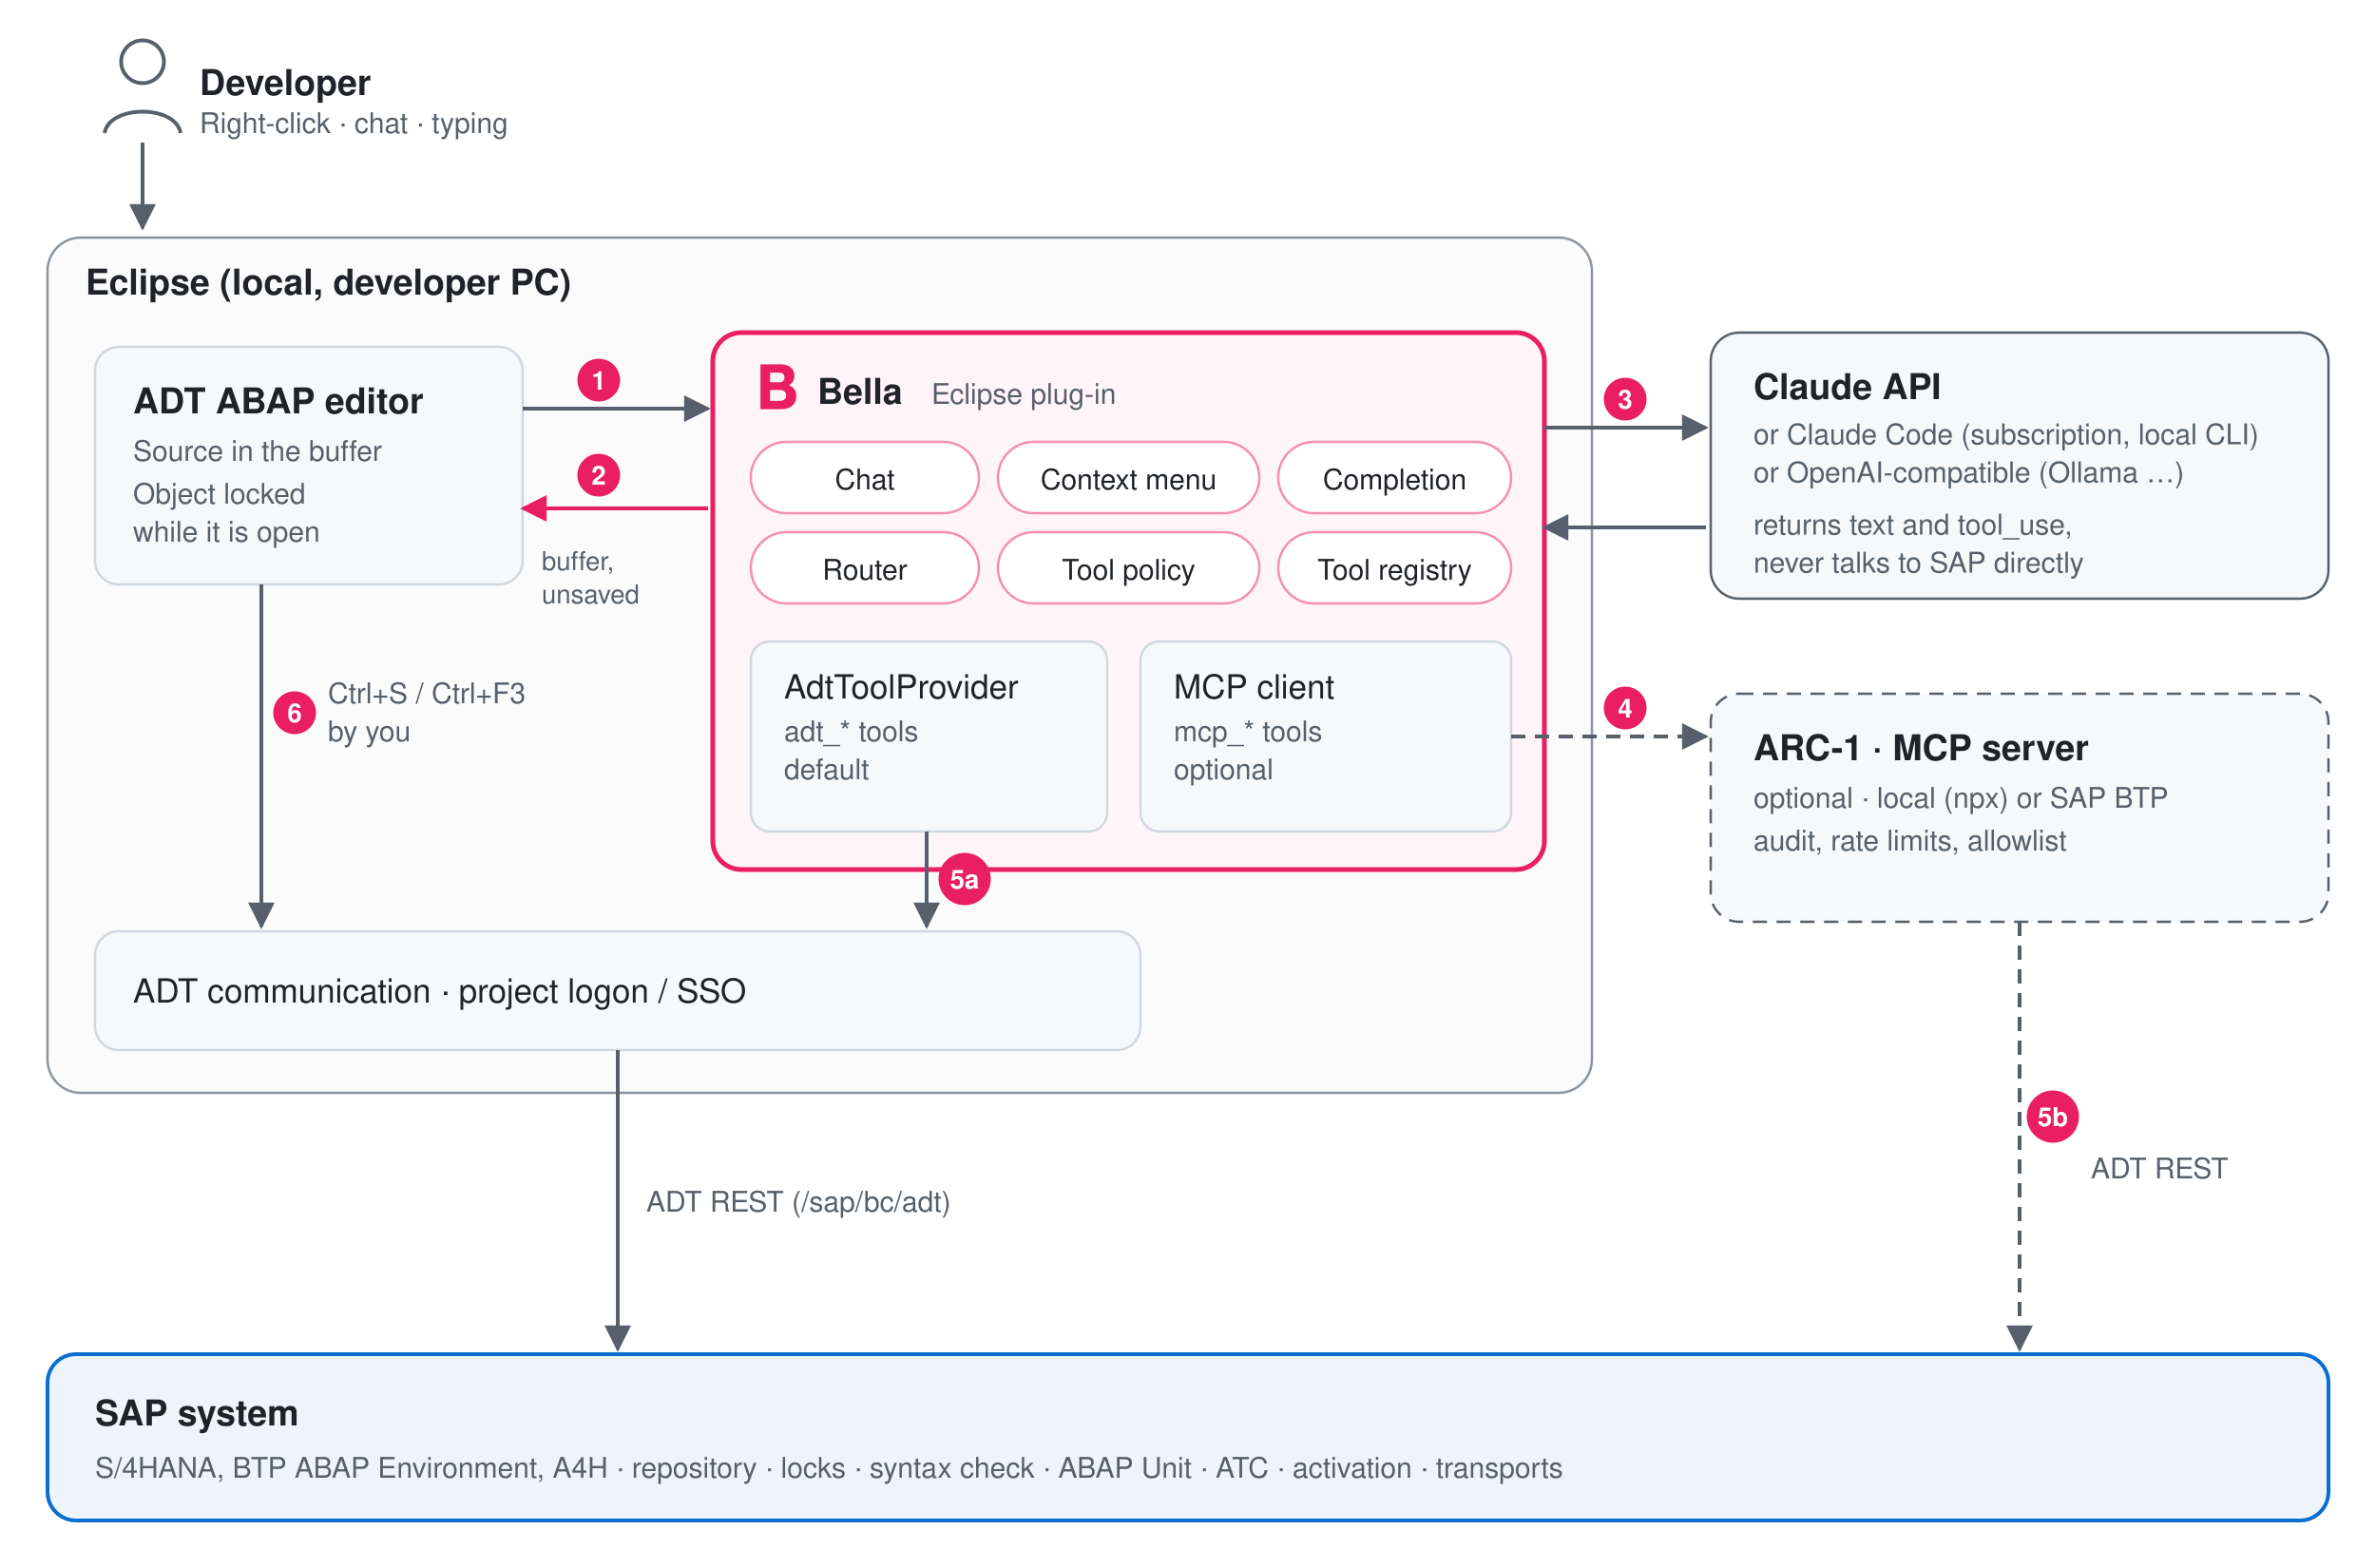
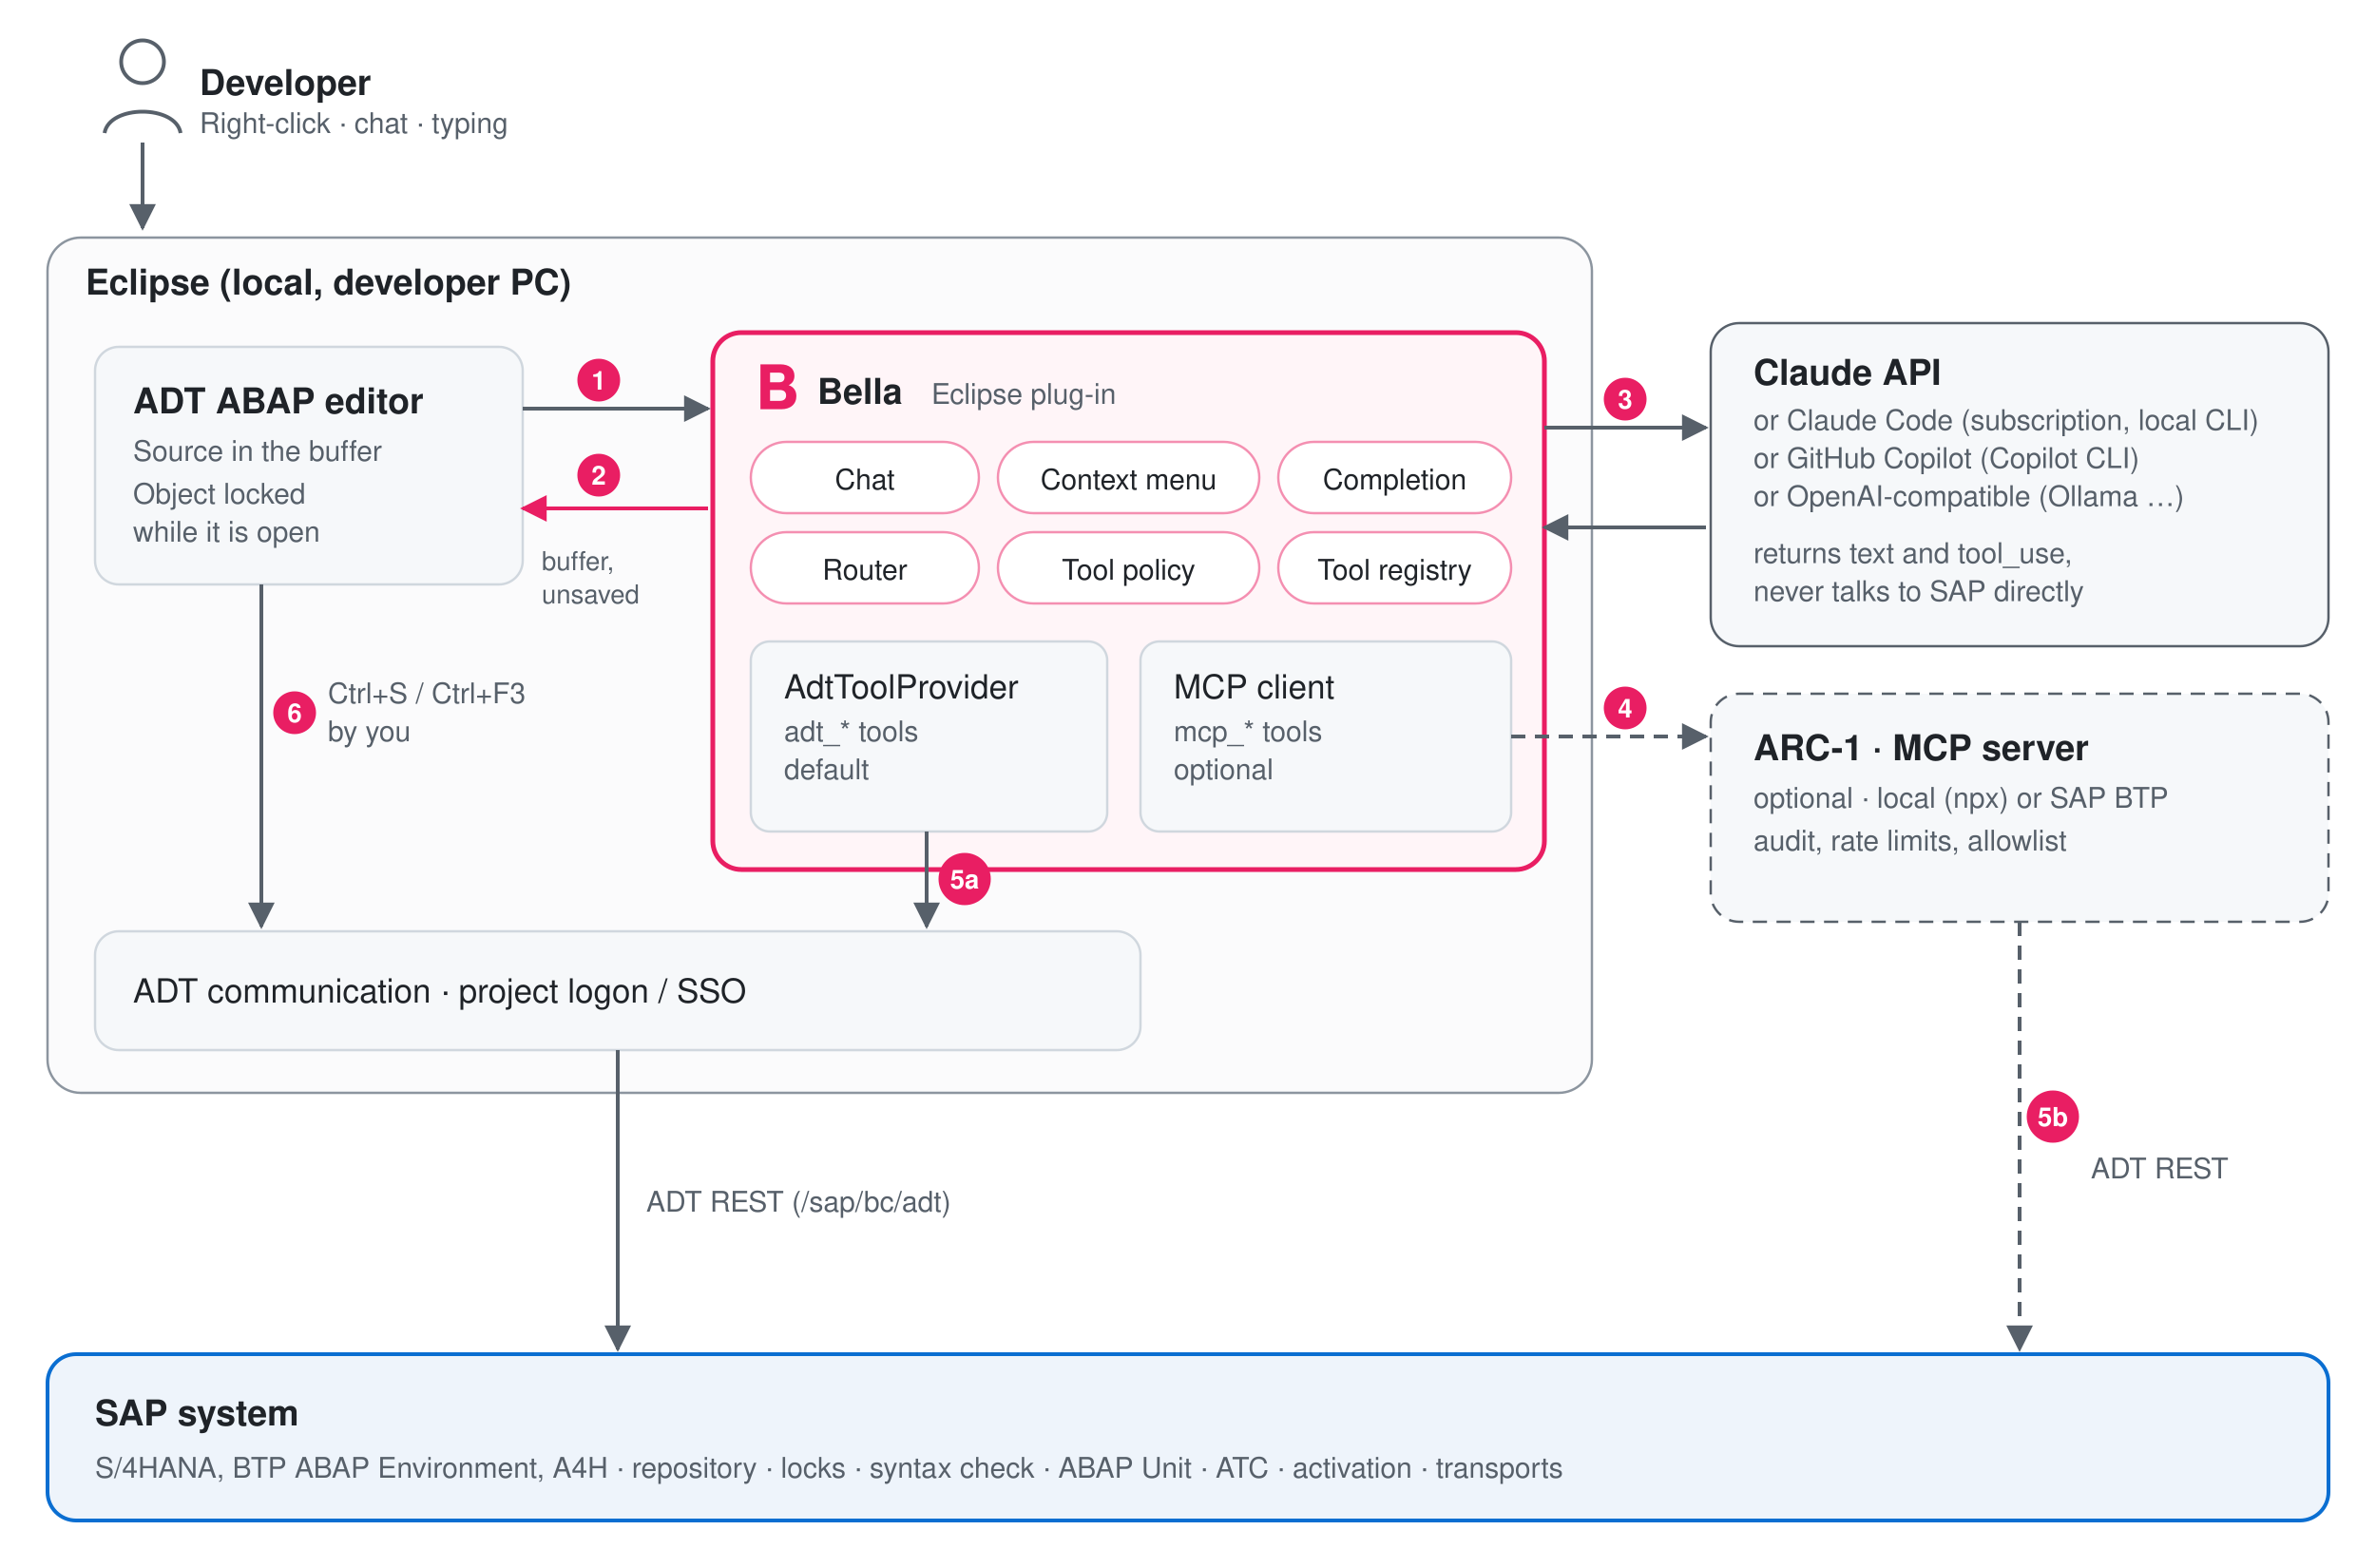
<svg xmlns="http://www.w3.org/2000/svg" viewBox="0 0 1000 660" width="1000" height="660" font-family="-apple-system, 'Segoe UI', Helvetica, Arial, sans-serif">
  <style>
    .bg { fill: #ffffff; }
    .box { fill: #f6f8fa; stroke: #d0d7de; }
    .area { fill: #fbfbfc; stroke: #8c959f; }
    .bella { fill: #fff5f8; stroke: #e91e63; }
    .chip { fill: #ffffff; stroke: #f48fb1; }
    .ext { fill: #f6f8fa; stroke: #57606a; }
    .sap { fill: #eef4fb; stroke: #0a6ed1; }
    .t { fill: #1f2328; font-size: 14px; }
    .h { fill: #1f2328; font-size: 15px; font-weight: 700; }
    .s { fill: #57606a; font-size: 12px; }
    .lbl { fill: #1f2328; font-size: 12px; }
    .num { fill: #e91e63; }
    .numt { fill: #ffffff; font-size: 11px; font-weight: 700; }
    .line { stroke: #57606a; stroke-width: 1.6; fill: none; }
    .pink { stroke: #e91e63; }
    .dash { stroke-dasharray: 6 4; }
    .arrowhead { fill: #57606a; }
    .arrowpink { fill: #e91e63; }
    .logo { fill: #e91e63; }
    @media (prefers-color-scheme: dark) {
      .bg { fill: #0d1117; }
      .box { fill: #161b22; stroke: #30363d; }
      .area { fill: #0d1117; stroke: #6e7681; }
      .bella { fill: #2a1520; stroke: #f06292; }
      .chip { fill: #161b22; stroke: #b04a78; }
      .ext { fill: #161b22; stroke: #8b949e; }
      .sap { fill: #0c2135; stroke: #4493f8; }
      .t, .h, .lbl { fill: #e6edf3; }
      .s { fill: #8b949e; }
      .line { stroke: #8b949e; }
      .arrowhead { fill: #8b949e; }
    }
  </style>
  <defs>
    <marker id="a" viewBox="0 0 10 10" refX="9" refY="5" markerWidth="7" markerHeight="7" orient="auto-start-reverse">
      <path d="M0 0L10 5L0 10z" class="arrowhead" />
    </marker>
    <marker id="p" viewBox="0 0 10 10" refX="9" refY="5" markerWidth="7" markerHeight="7" orient="auto-start-reverse">
      <path d="M0 0L10 5L0 10z" class="arrowpink" />
    </marker>
  </defs>
  <rect class="bg" x="0" y="0" width="1000" height="660" />
  <circle cx="60" cy="26" r="9" class="line" />
  <path d="M44 56c2-12 30-12 32 0" class="line" />
  <text x="84" y="40" class="h">Developer</text>
  <text x="84" y="56" class="s">Right-click · chat · typing</text>
  <path d="M60 60V96" class="line" marker-end="url(#a)" />
  <rect class="area" x="20" y="100" width="650" height="360" rx="14" />
  <text x="36" y="124" class="h">Eclipse (local, developer PC)</text>
  <rect class="box" x="40" y="146" width="180" height="100" rx="10" />
  <text x="56" y="174" class="h">ADT ABAP editor</text>
  <text x="56" y="194" class="s">Source in the buffer</text>
  <text x="56" y="212" class="s">Object locked</text>
  <text x="56" y="228" class="s">while it is open</text>
  <rect class="bella" x="300" y="140" width="350" height="226" rx="12" stroke-width="2" />
  <path class="logo" fill-rule="evenodd" transform="translate(316 152) scale(1.35)" d="M3 1H9.2C12 1 13.6 2.4 13.6 4.6C13.6 6 12.9 7 11.8 7.5C13.3 8 14.2 9.2 14.2 10.9C14.2 13.4 12.4 15 9.5 15H3ZM6 3.6V6.6H8.8C9.9 6.6 10.5 6.1 10.5 5.1C10.5 4.1 9.9 3.6 8.8 3.6ZM6 9V12.4H9C10.3 12.4 11 11.8 11 10.7C11 9.6 10.3 9 9 9Z" />
  <text x="344" y="170" class="h">Bella</text>
  <text x="392" y="170" class="s">Eclipse plug-in</text>
  <rect class="chip" x="316" y="186" width="96" height="30" rx="15" />
  <text x="364" y="206" class="lbl" text-anchor="middle">Chat</text>
  <rect class="chip" x="420" y="186" width="110" height="30" rx="15" />
  <text x="475" y="206" class="lbl" text-anchor="middle">Context menu</text>
  <rect class="chip" x="538" y="186" width="98" height="30" rx="15" />
  <text x="587" y="206" class="lbl" text-anchor="middle">Completion</text>
  <rect class="chip" x="316" y="224" width="96" height="30" rx="15" />
  <text x="364" y="244" class="lbl" text-anchor="middle">Router</text>
  <rect class="chip" x="420" y="224" width="110" height="30" rx="15" />
  <text x="475" y="244" class="lbl" text-anchor="middle">Tool policy</text>
  <rect class="chip" x="538" y="224" width="98" height="30" rx="15" />
  <text x="587" y="244" class="lbl" text-anchor="middle">Tool registry</text>
  <rect class="box" x="316" y="270" width="150" height="80" rx="8" />
  <text x="330" y="294" class="t">AdtToolProvider</text>
  <text x="330" y="312" class="s">adt_* tools</text>
  <text x="330" y="328" class="s">default</text>
  <rect class="box" x="480" y="270" width="156" height="80" rx="8" />
  <text x="494" y="294" class="t">MCP client</text>
  <text x="494" y="312" class="s">mcp_* tools</text>
  <text x="494" y="328" class="s">optional</text>
  <rect class="box" x="40" y="392" width="440" height="50" rx="10" />
  <text x="56" y="422" class="t">ADT communication · project logon / SSO</text>
  <path d="M220 172H298" class="line" marker-end="url(#a)" />
  <path d="M298 214H220" class="line pink" marker-end="url(#p)" />
  <circle cx="252" cy="160" r="9" class="num" />
  <text x="252" y="164" class="numt" text-anchor="middle">1</text>
  <circle cx="252" cy="200" r="9" class="num" />
  <text x="252" y="204" class="numt" text-anchor="middle">2</text>
  <text x="228" y="240" class="s" style="font-size:11px">buffer,</text>
  <text x="228" y="254" class="s" style="font-size:11px">unsaved</text>
  <path d="M390 350V390" class="line" marker-end="url(#a)" />
  <circle cx="406" cy="370" r="11" class="num" />
  <text x="406" y="374" class="numt" text-anchor="middle">5a</text>
  <path d="M110 246V390" class="line" marker-end="url(#a)" />
  <circle cx="124" cy="300" r="9" class="num" />
  <text x="124" y="304" class="numt" text-anchor="middle">6</text>
  <text x="138" y="296" class="s">Ctrl+S / Ctrl+F3</text>
  <text x="138" y="312" class="s">by you</text>
  <path d="M260 442V568" class="line" marker-end="url(#a)" />
  <text x="272" y="510" class="s">ADT REST (/sap/bc/adt)</text>
-   <rect class="ext" x="720" y="140" width="260" height="112" rx="12" />
-   <text x="738" y="168" class="h">Claude API</text>
-   <text x="738" y="187" class="s">or Claude Code (subscription, local CLI)</text>
-   <text x="738" y="203" class="s">or OpenAI-compatible (Ollama …)</text>
-   <text x="738" y="225" class="s">returns text and tool_use,</text>
-   <text x="738" y="241" class="s">never talks to SAP directly</text>
+   <rect class="ext" x="720" y="136" width="260" height="136" rx="12" />
+   <text x="738" y="162" class="h">Claude API</text>
+   <text x="738" y="181" class="s">or Claude Code (subscription, local CLI)</text>
+   <text x="738" y="197" class="s">or GitHub Copilot (Copilot CLI)</text>
+   <text x="738" y="213" class="s">or OpenAI-compatible (Ollama …)</text>
+   <text x="738" y="237" class="s">returns text and tool_use,</text>
+   <text x="738" y="253" class="s">never talks to SAP directly</text>
  <path d="M650 180H718" class="line" marker-end="url(#a)" />
  <path d="M718 222H650" class="line" marker-end="url(#a)" />
  <circle cx="684" cy="168" r="9" class="num" />
  <text x="684" y="172" class="numt" text-anchor="middle">3</text>
  <rect class="ext dash" x="720" y="292" width="260" height="96" rx="12" />
  <text x="738" y="320" class="h">ARC-1 · MCP server</text>
  <text x="738" y="340" class="s">optional · local (npx) or SAP BTP</text>
  <text x="738" y="358" class="s">audit, rate limits, allowlist</text>
  <path d="M636 310H718" class="line dash" marker-end="url(#a)" />
  <circle cx="684" cy="298" r="9" class="num" />
  <text x="684" y="302" class="numt" text-anchor="middle">4</text>
  <path d="M850 388V568" class="line dash" marker-end="url(#a)" />
  <circle cx="864" cy="470" r="11" class="num" />
  <text x="864" y="474" class="numt" text-anchor="middle">5b</text>
  <text x="880" y="496" class="s">ADT REST</text>
  <rect class="sap" x="20" y="570" width="960" height="70" rx="12" stroke-width="1.6" />
  <text x="40" y="600" class="h">SAP system</text>
  <text x="40" y="622" class="s">S/4HANA, BTP ABAP Environment, A4H · repository · locks · syntax check · ABAP Unit · ATC · activation · transports</text>
</svg>
